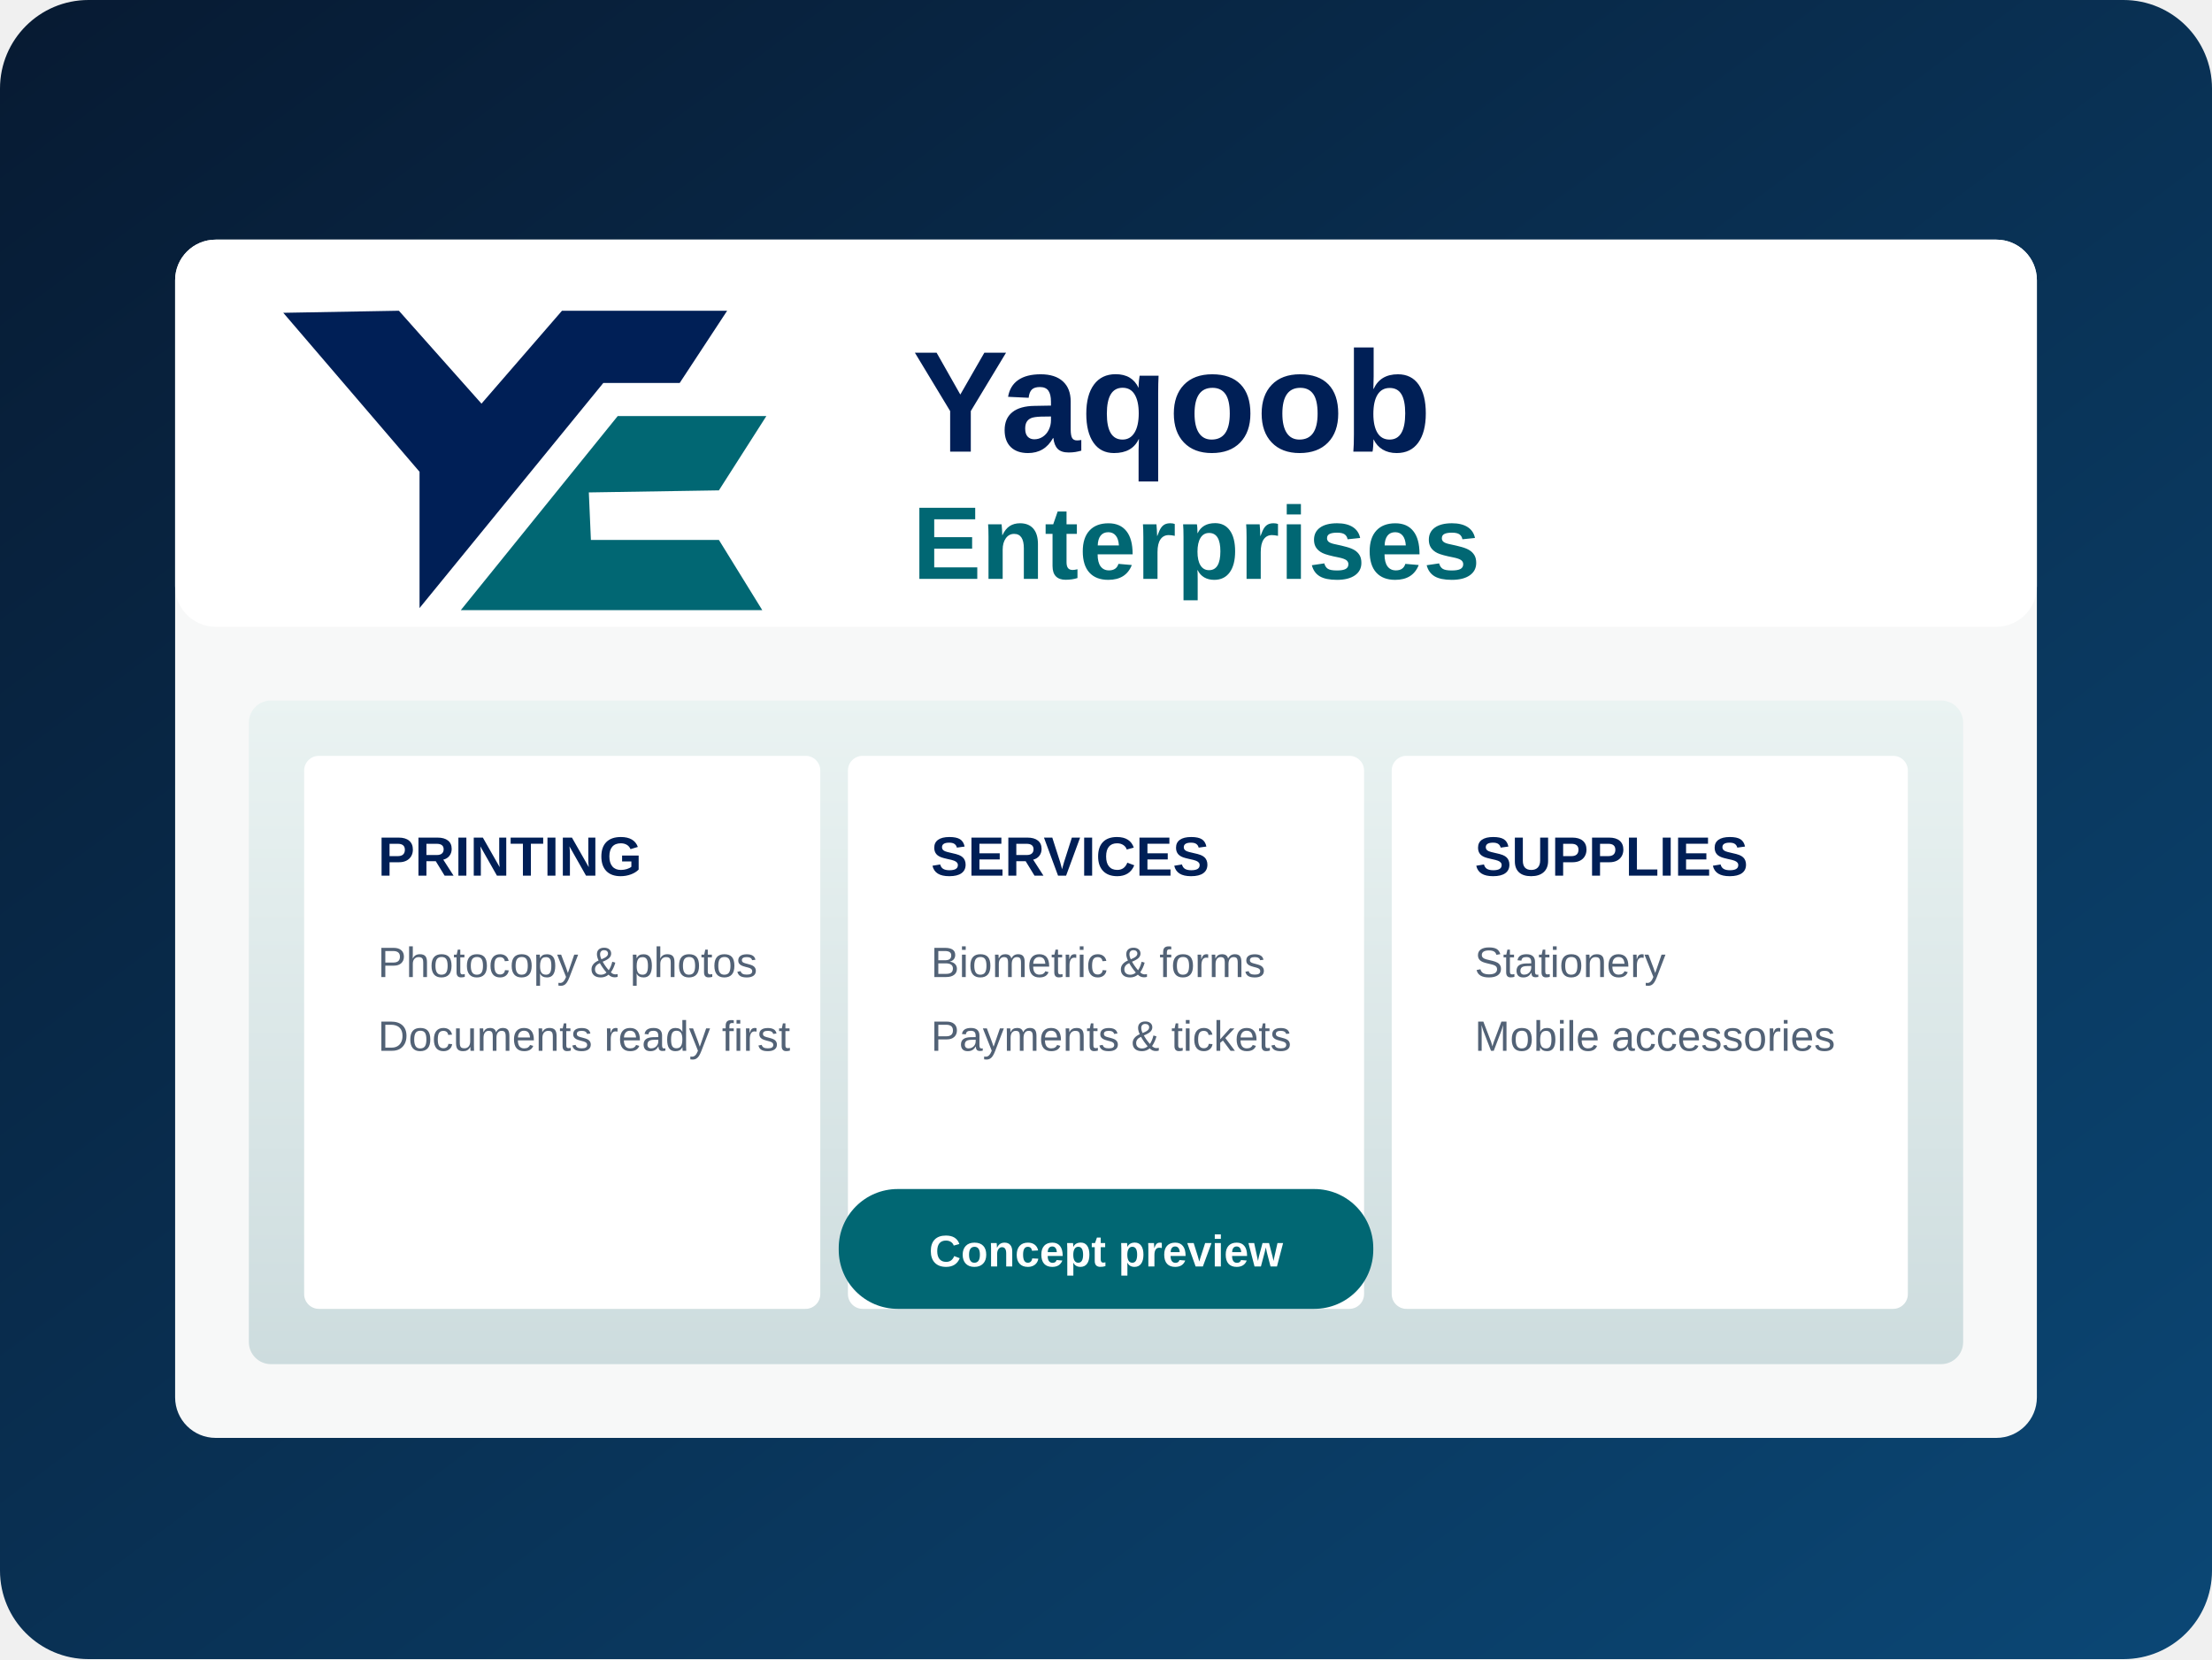
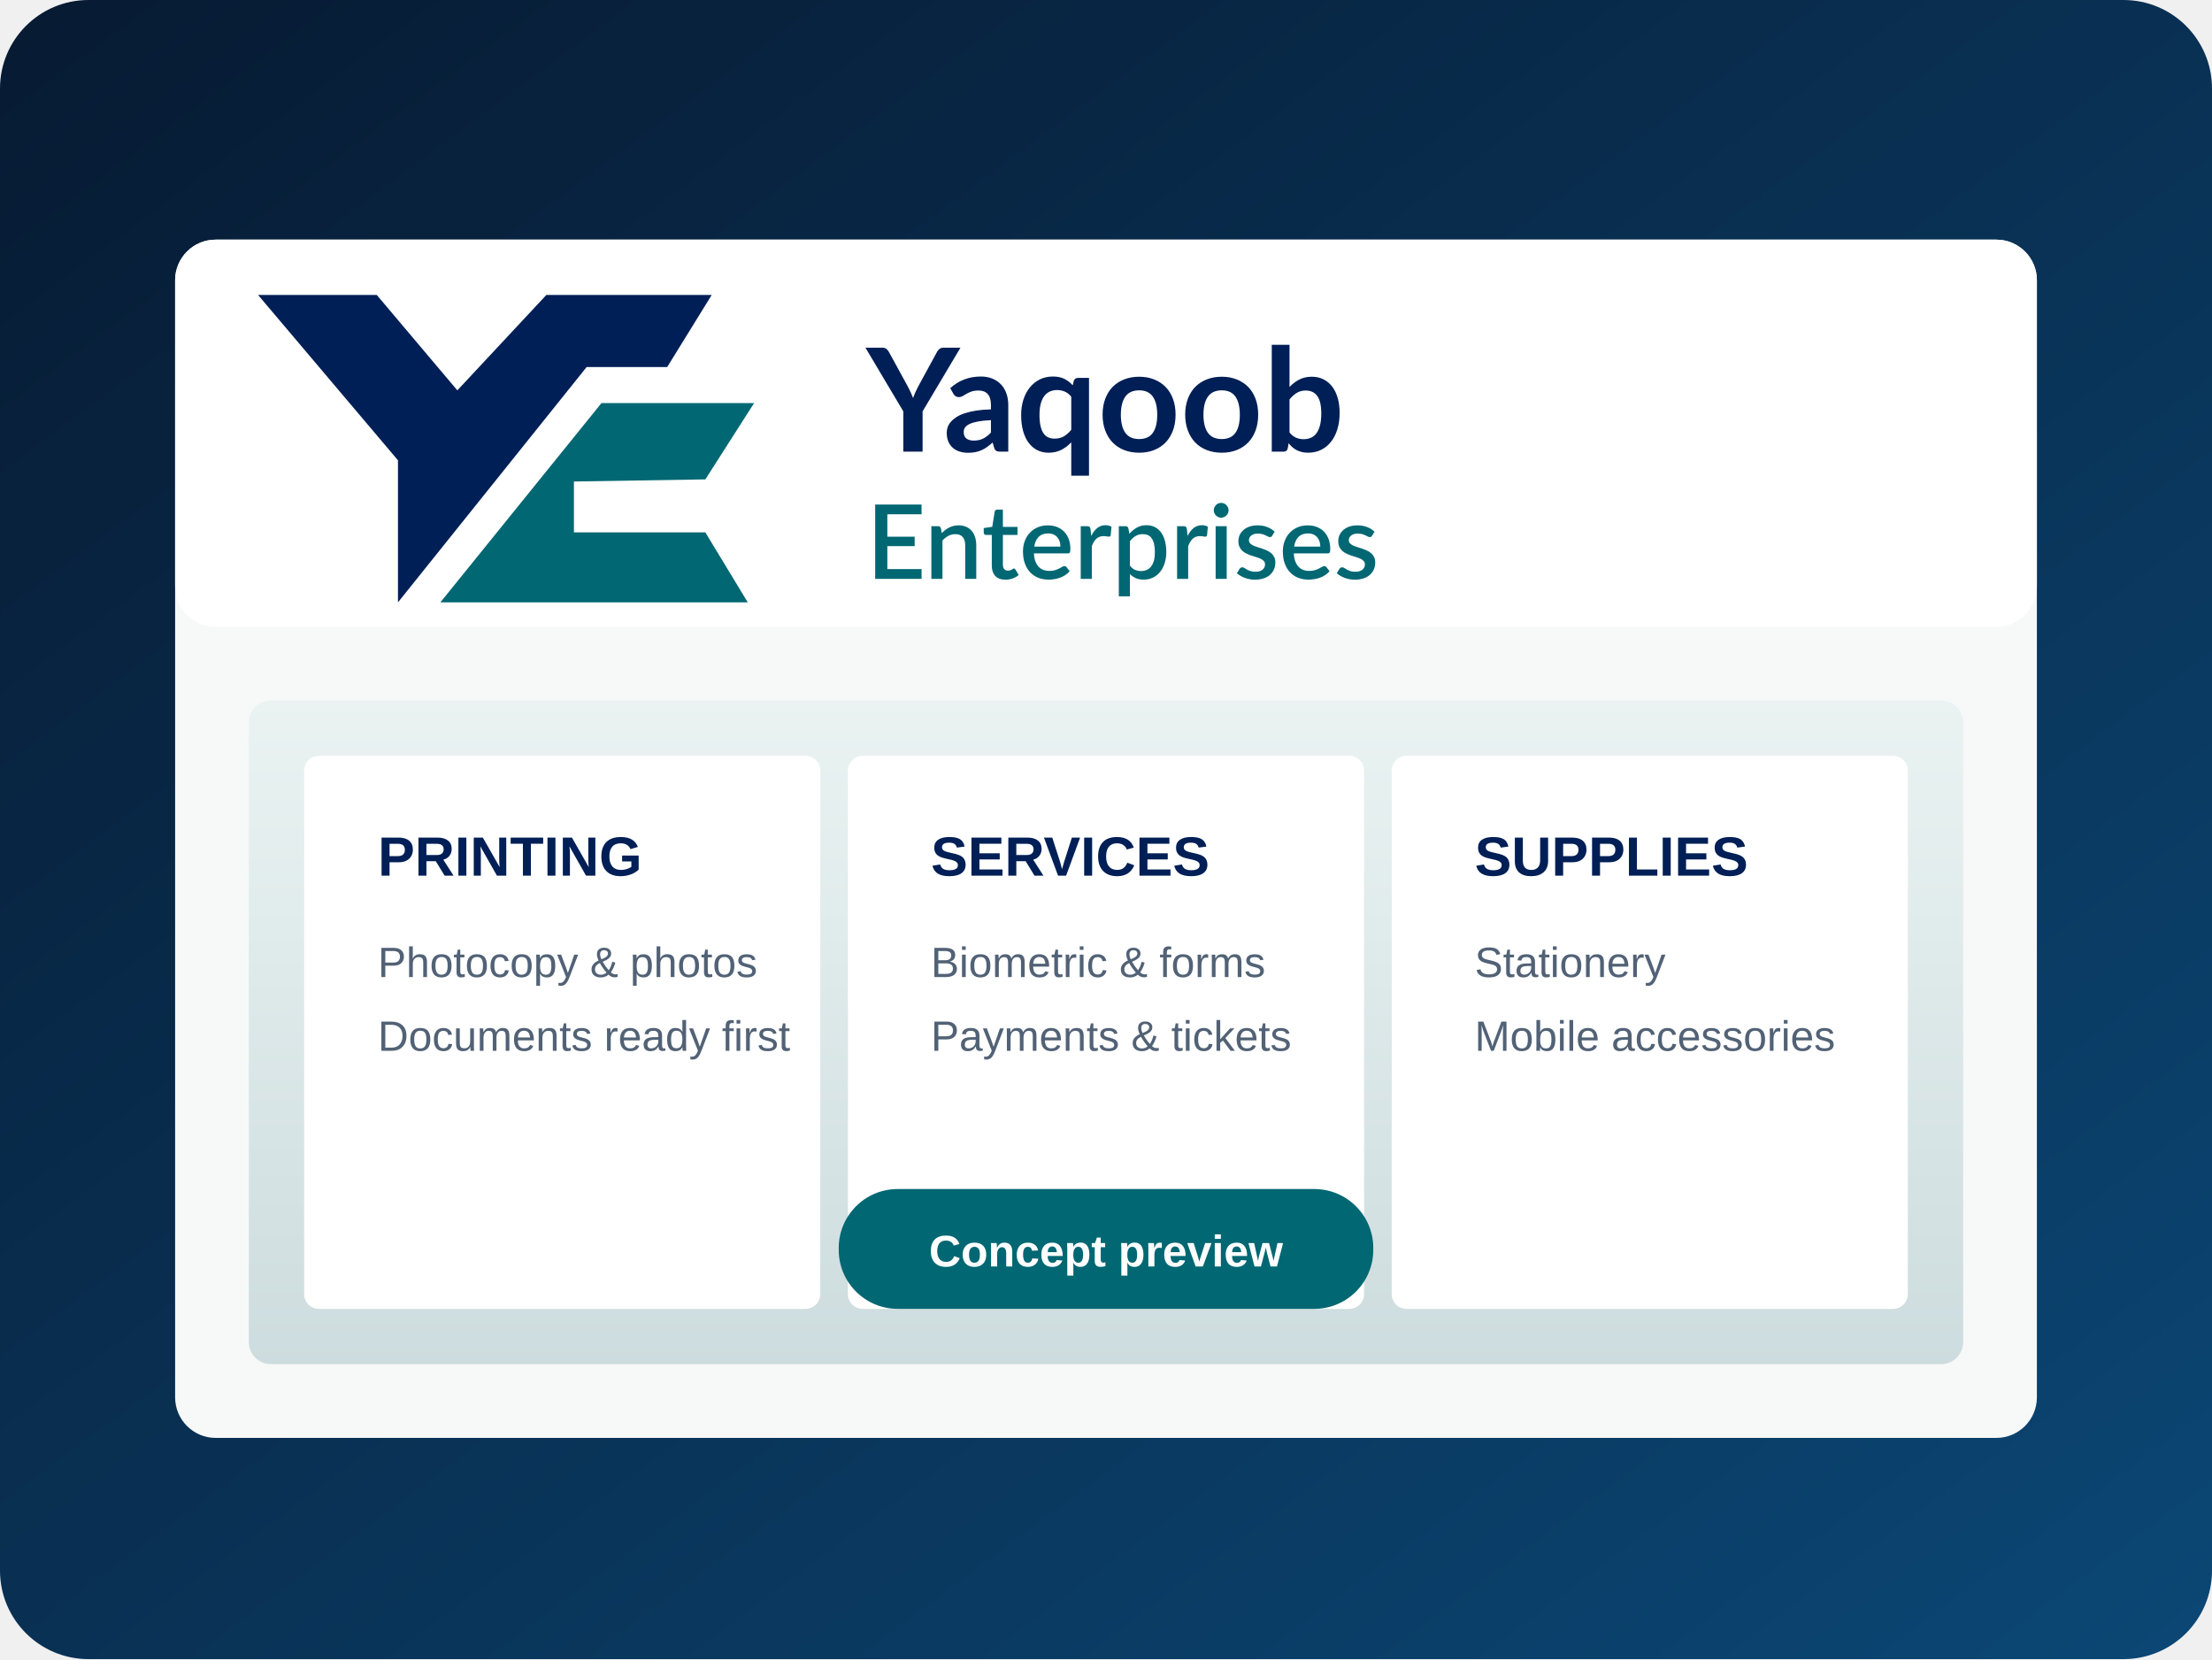
<svg xmlns="http://www.w3.org/2000/svg" viewBox="0 0 1200 900" role="img" aria-labelledby="title desc">
  <defs>
    <linearGradient id="bg" x1="0" y1="0" x2="1" y2="1">
      <stop stop-color="#071a32" />
      <stop offset="1" stop-color="#0b4775" />
    </linearGradient>
    <linearGradient id="glass" x1="0" y1="0" x2="0" y2="1">
      <stop stop-color="#eaf3f2" />
      <stop offset="1" stop-color="#cddcde" />
    </linearGradient>
  </defs>
  <rect width="1200" height="900" rx="48" fill="url(#bg)" />
  <rect x="95" y="130" width="1010" height="650" rx="22" fill="#f7f8f8" />
  <rect x="95" y="130" width="1010" height="210" rx="22" fill="#fff" />
-   <g transform="translate(138 154) scale(1.12)">
-     <polygon points="14,14 80,91 80,157 169,48 206,48 229,13 149,13 110,58 70,13" fill="#001f56" />
-     <polygon points="248,64 176,64 100,158 246,158 225,124 163,124 162,101 225,100" fill="#016773" />
+   <g transform="translate(140 160) scale(1.15)">
+     <path d="M 0 0 L 66 78 L 66 145 L 155 34 L 193 34 L 214 0 L 136 0 L 94 45 L 56 0 Z" fill="#001F56" />
+     <path d="M 234 51 L 162 51 L 86 145 L 231 145 L 211 112 L 149 112 L 149 88 L 211 87 Z" fill="#016773" />
  </g>
-   <text x="495" y="245" fill="#001f56" font-family="Trebuchet MS, Arial, sans-serif" font-weight="700" font-size="78">Yaqoob</text>
-   <text x="495" y="314" fill="#016773" font-family="Trebuchet MS, Arial, sans-serif" font-weight="600" font-size="56">Enterprises</text>
+   <text x="470" y="245" fill="#001F56" font-family="Lato, Arial, sans-serif" font-weight="700" font-size="78">Yaqoob</text>
+   <text x="470" y="314" fill="#016773" font-family="Lato, Arial, sans-serif" font-weight="600" font-size="56">Enterprises</text>
  <rect x="135" y="380" width="930" height="360" rx="12" fill="url(#glass)" />
  <rect x="165" y="410" width="280" height="300" rx="8" fill="#fff" />
  <rect x="460" y="410" width="280" height="300" rx="8" fill="#fff" />
  <rect x="755" y="410" width="280" height="300" rx="8" fill="#fff" />
-   <g fill="#001f56" font-family="Arial, sans-serif">
+   <g fill="#001F56" font-family="Arial, sans-serif">
    <text x="205" y="475" font-size="30" font-weight="700">PRINTING</text>
    <text x="505" y="475" font-size="30" font-weight="700">SERVICES</text>
    <text x="800" y="475" font-size="30" font-weight="700">SUPPLIES</text>
  </g>
  <g fill="#526276" font-family="Arial, sans-serif" font-size="23">
    <text x="205" y="530">Photocopy &amp; photos</text>
    <text x="205" y="570">Documents ready first</text>
    <text x="505" y="530">Biometric &amp; forms</text>
    <text x="505" y="570">Payments &amp; tickets</text>
    <text x="800" y="530">Stationery</text>
    <text x="800" y="570">Mobile accessories</text>
  </g>
  <rect x="455" y="645" width="290" height="65" rx="32" fill="#016773" />
  <text x="600" y="687" text-anchor="middle" fill="#fff" font-family="Arial, sans-serif" font-size="24" font-weight="700">Concept preview</text>
</svg>
